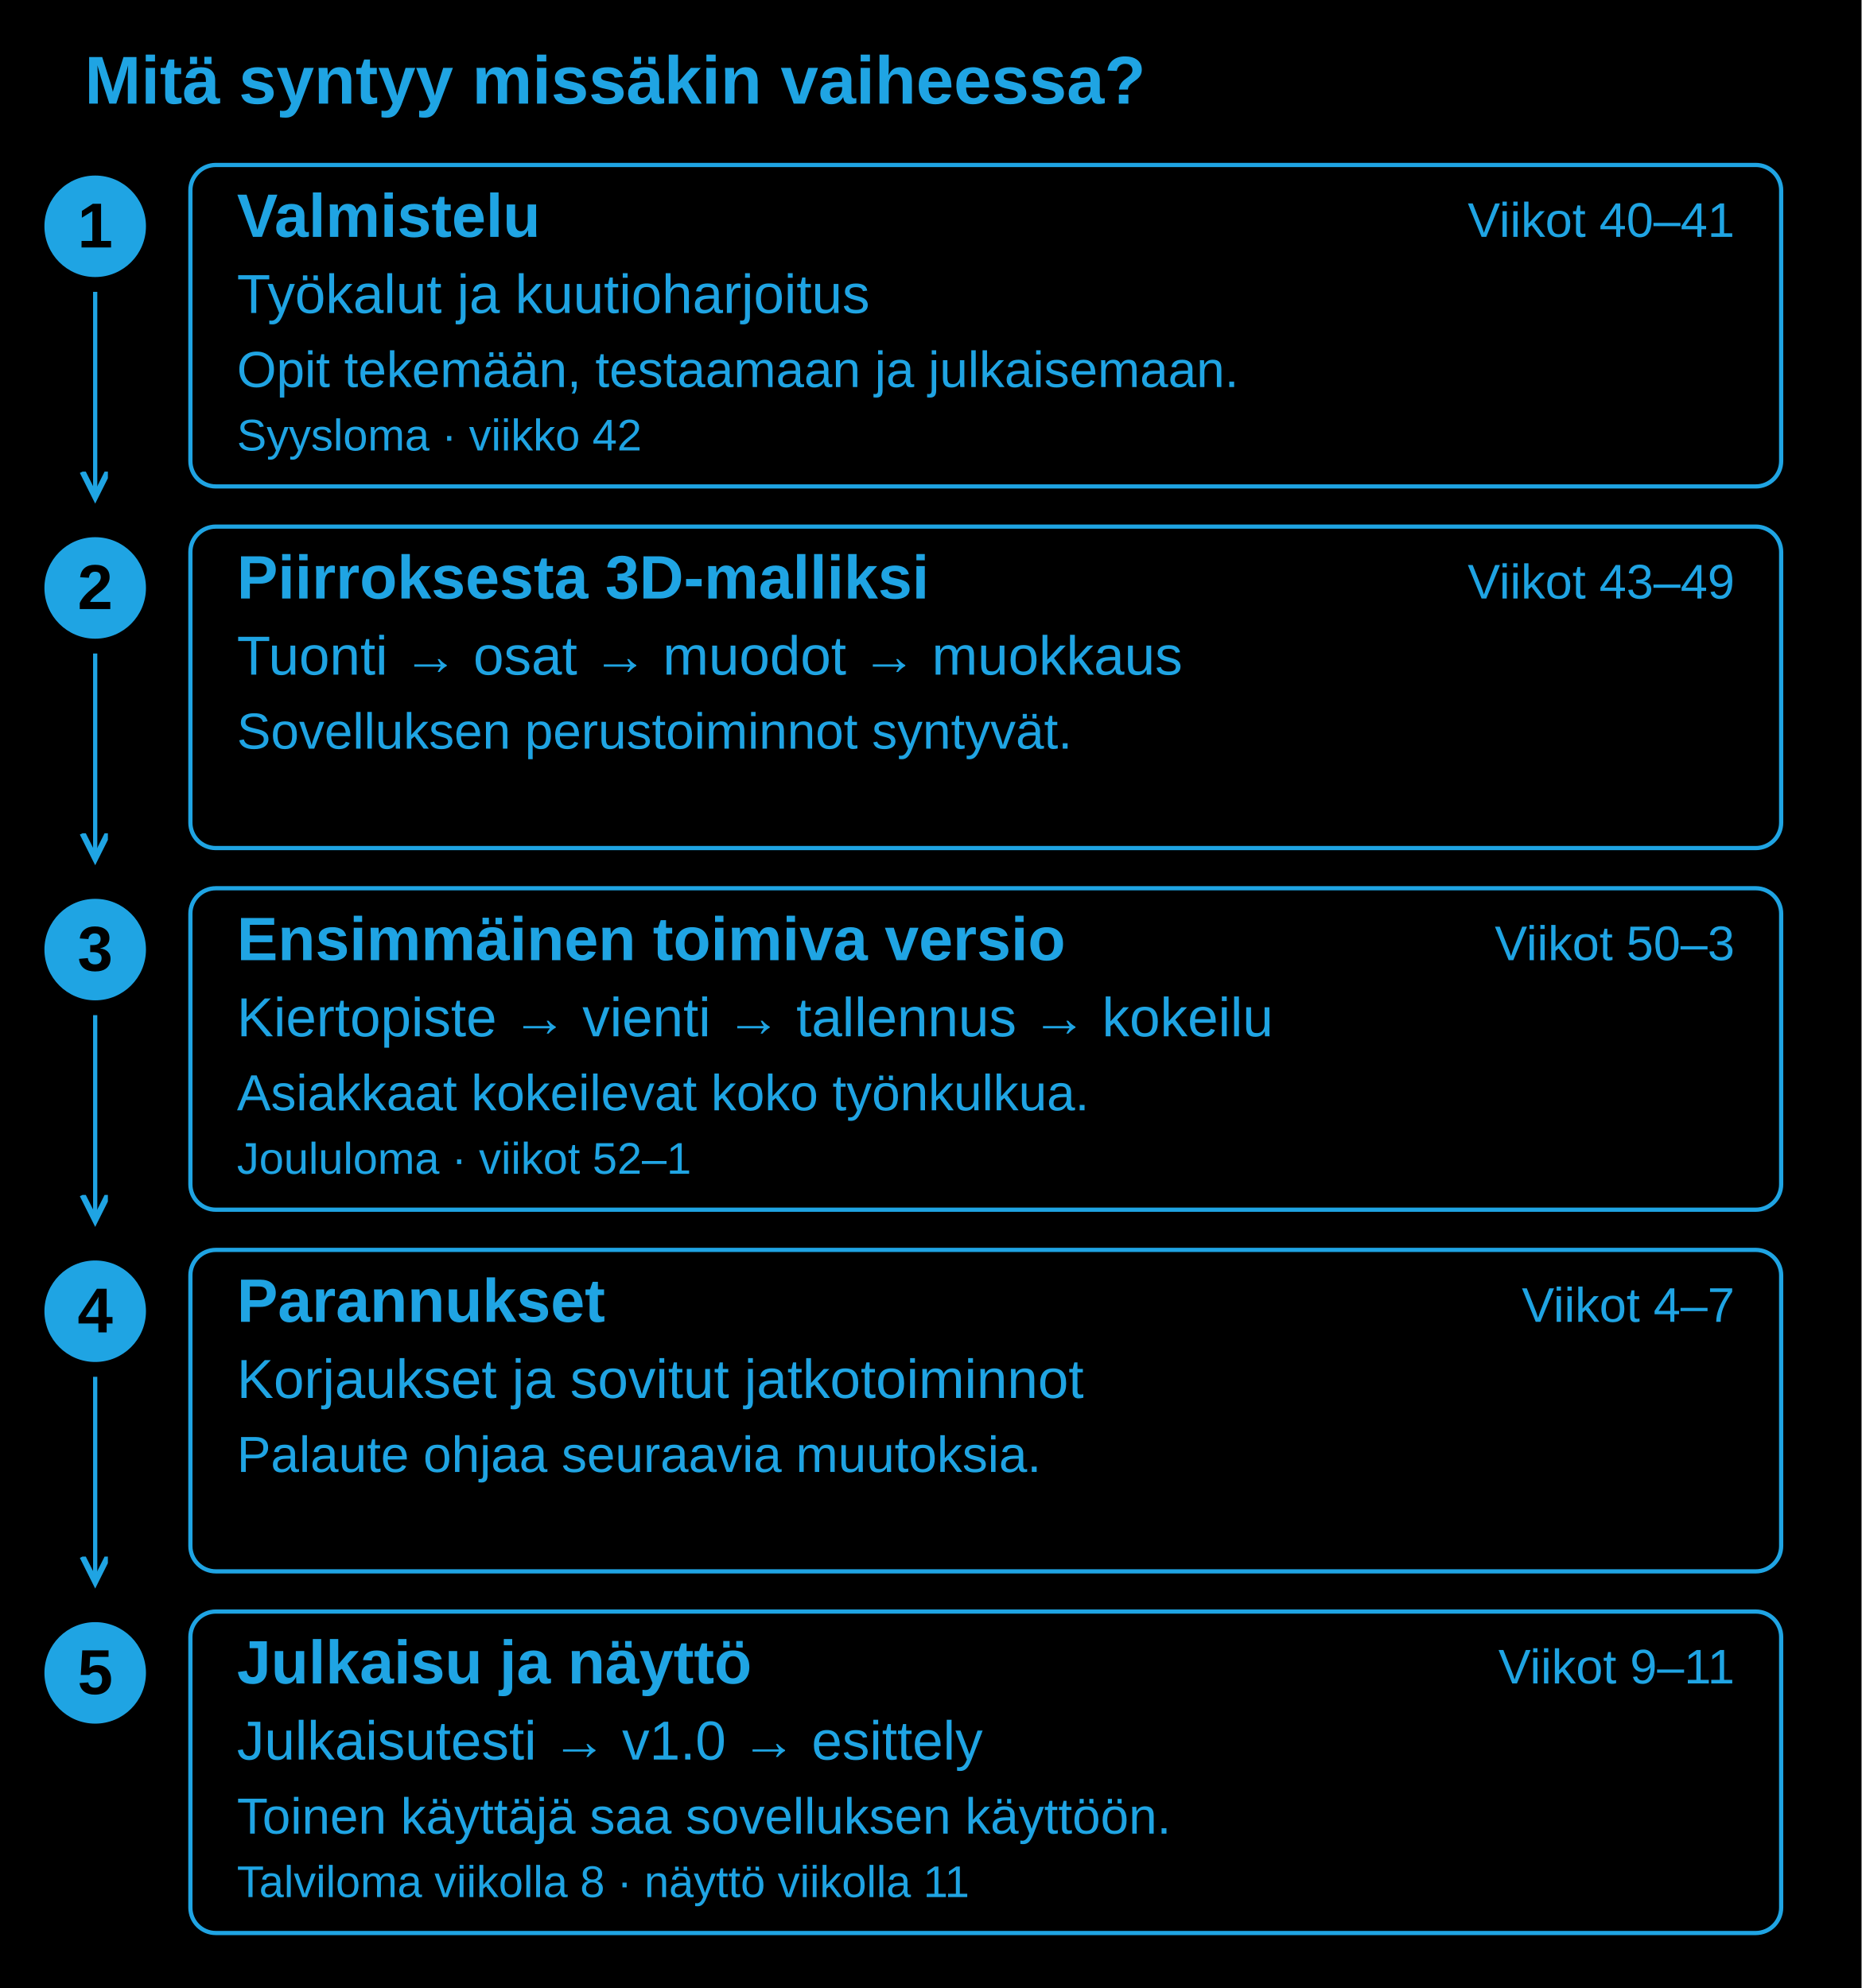
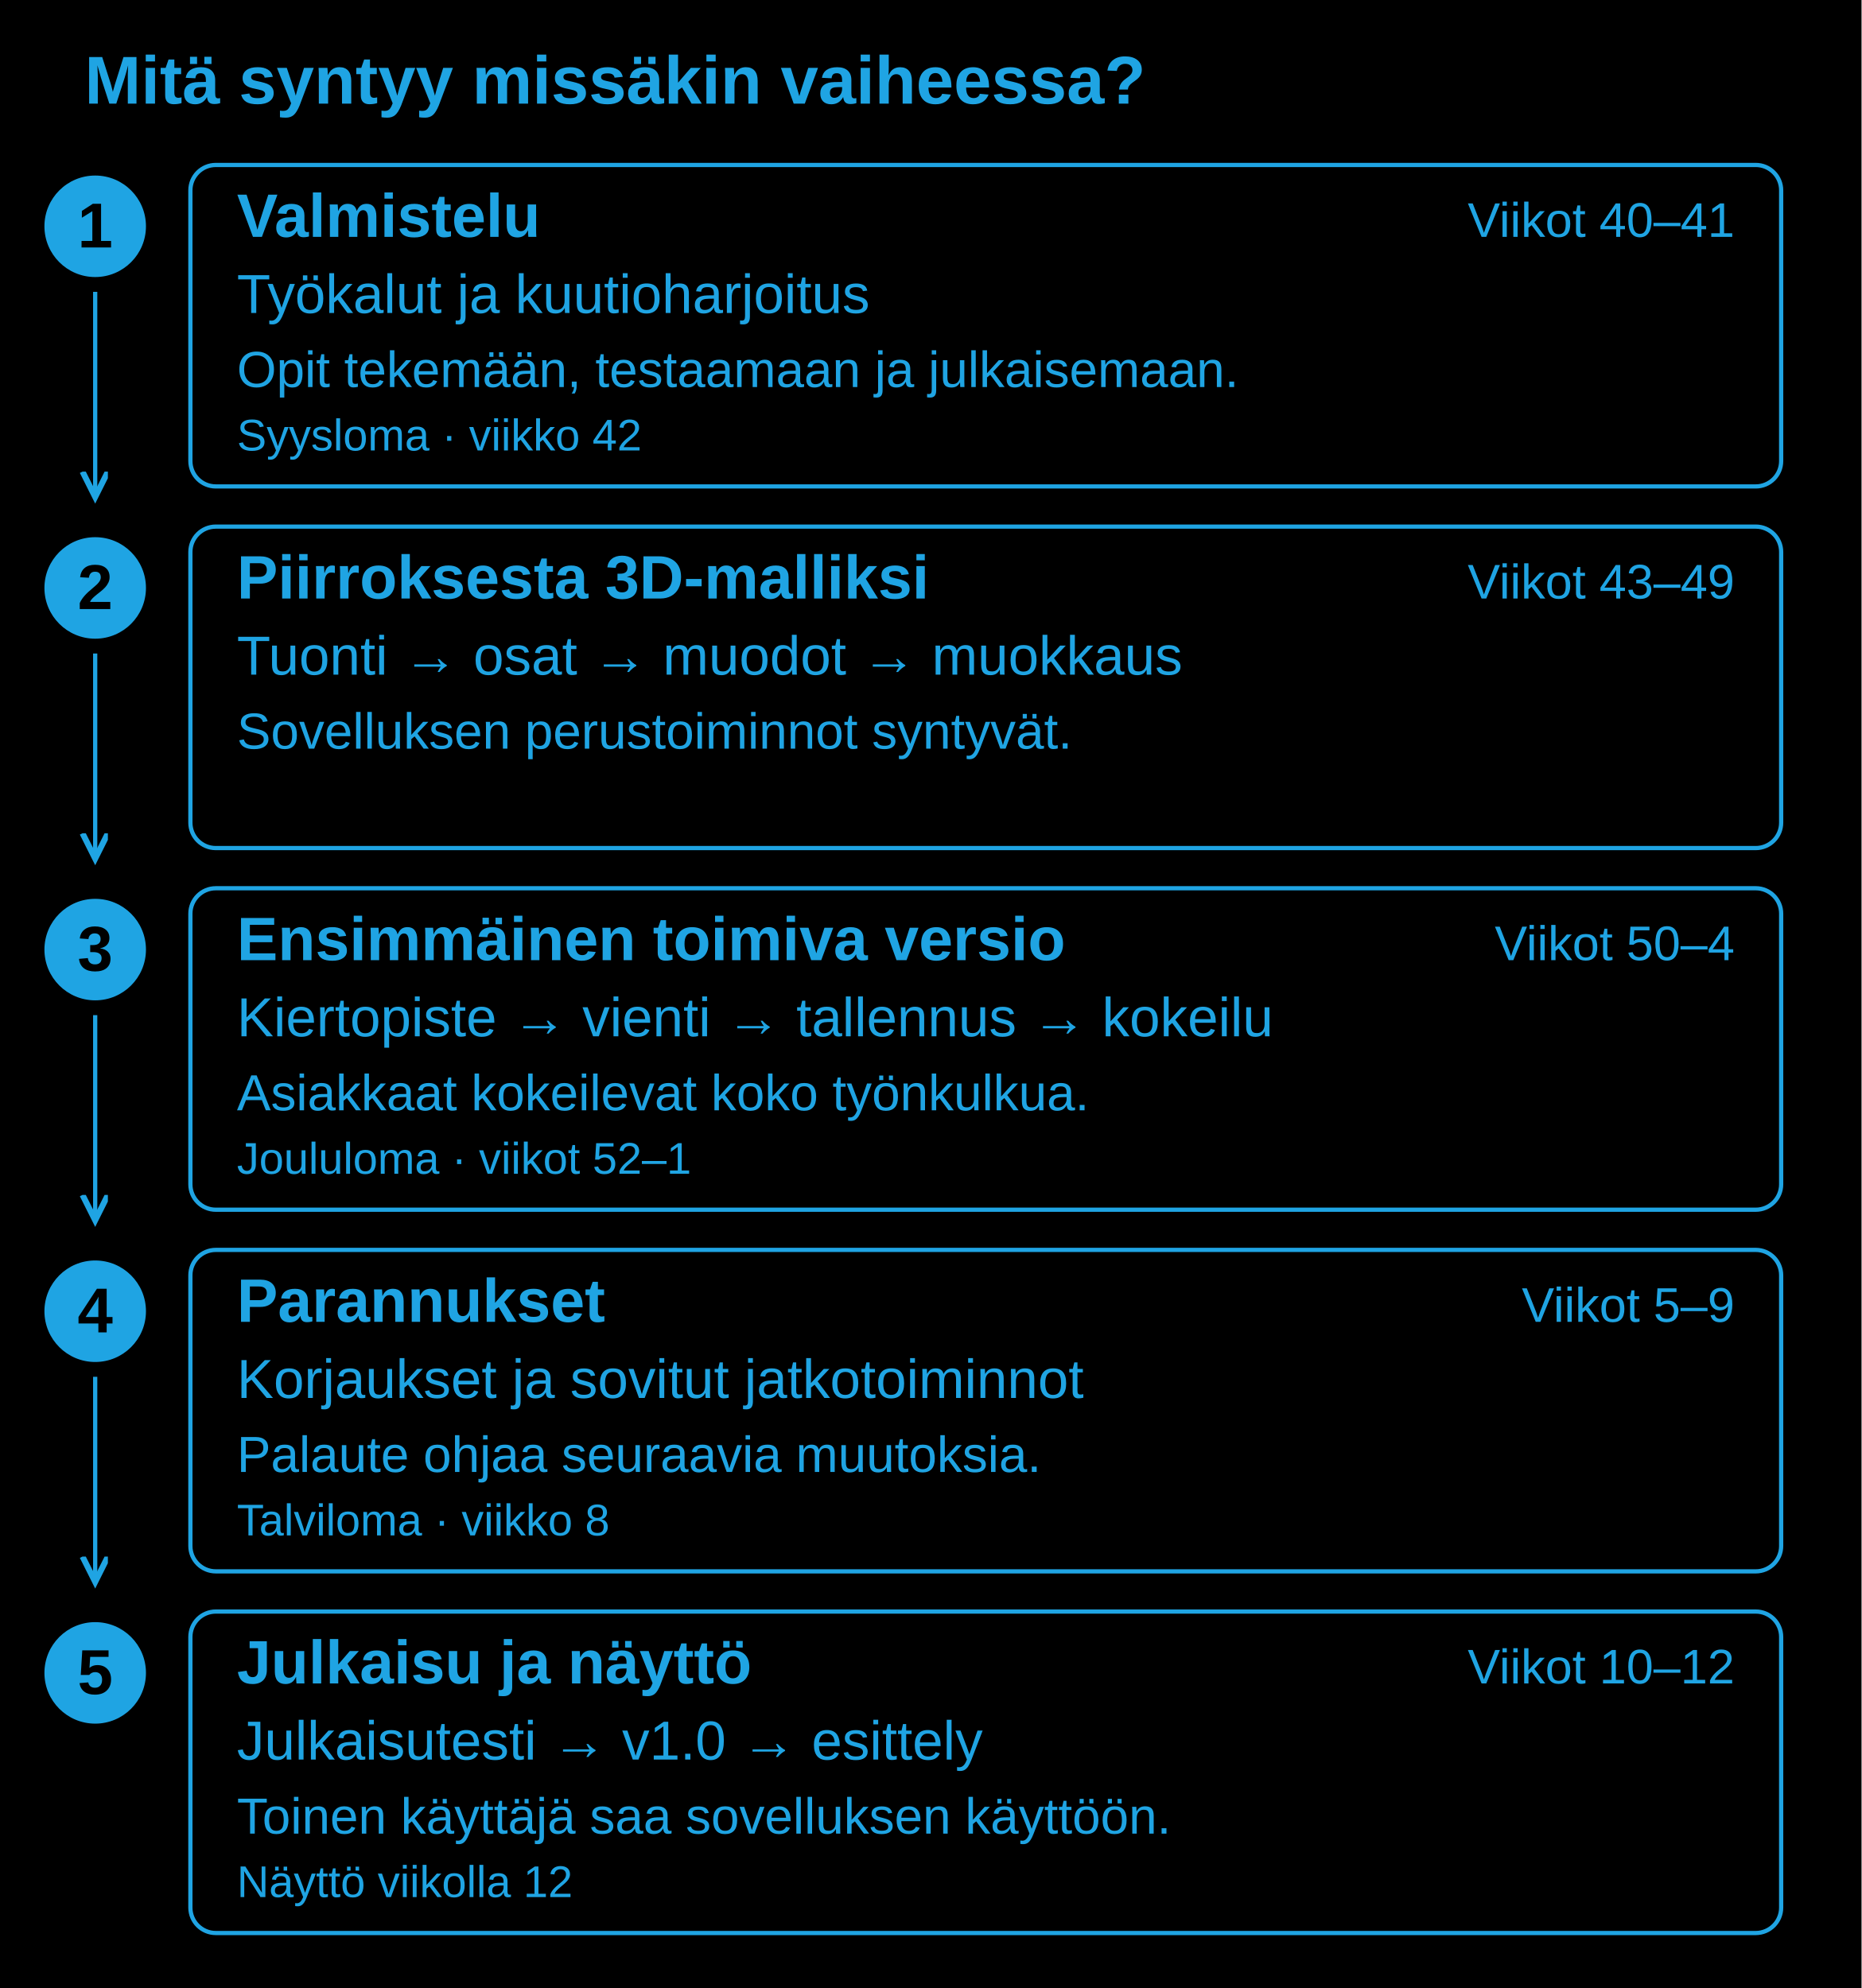
<svg xmlns="http://www.w3.org/2000/svg" width="880" height="940" viewBox="0 0 880 940" role="img" aria-labelledby="title desc">
  <rect width="880" height="940" fill="#000" />
  <defs>
    <marker id="arrow" markerWidth="8" markerHeight="8" refX="6" refY="3" orient="auto">
      <path d="M0 0L6 3L0 6" fill="none" stroke="#1fa4e3" stroke-width="1.4" />
    </marker>
  </defs>
  <text x="40" y="49" fill="#1fa4e3" font-family="Arial, sans-serif" font-size="32" font-weight="700" text-anchor="start">Mitä syntyy missäkin vaiheessa?</text>
  <rect x="90" y="78" width="752" height="152" rx="12" fill="#000" stroke="#1fa4e3" stroke-width="2" />
  <circle cx="45" cy="107" r="24" fill="#1fa4e3" />
  <text x="45" y="117" fill="#000" font-family="Arial, sans-serif" font-size="30" font-weight="700" text-anchor="middle">1</text>
  <path d="M45 138V235" stroke="#1fa4e3" stroke-width="2" marker-end="url(#arrow)" />
  <text x="112" y="112" fill="#1fa4e3" font-family="Arial, sans-serif" font-size="29" font-weight="700" text-anchor="start">Valmistelu</text>
  <text x="820" y="112" fill="#1fa4e3" font-family="Arial, sans-serif" font-size="23" font-weight="400" text-anchor="end">Viikot 40–41</text>
  <text x="112" y="148" fill="#1fa4e3" font-family="Arial, sans-serif" font-size="26" font-weight="400" text-anchor="start">Työkalut ja kuutioharjoitus</text>
  <text x="112" y="183" fill="#1fa4e3" font-family="Arial, sans-serif" font-size="24" font-weight="400" text-anchor="start">Opit tekemään, testaamaan ja julkaisemaan.</text>
  <text x="112" y="213" fill="#1fa4e3" font-family="Arial, sans-serif" font-size="21" font-weight="400" text-anchor="start">Syysloma · viikko 42</text>
  <rect x="90" y="249" width="752" height="152" rx="12" fill="#000" stroke="#1fa4e3" stroke-width="2" />
  <circle cx="45" cy="278" r="24" fill="#1fa4e3" />
  <text x="45" y="288" fill="#000" font-family="Arial, sans-serif" font-size="30" font-weight="700" text-anchor="middle">2</text>
  <path d="M45 309V406" stroke="#1fa4e3" stroke-width="2" marker-end="url(#arrow)" />
  <text x="112" y="283" fill="#1fa4e3" font-family="Arial, sans-serif" font-size="29" font-weight="700" text-anchor="start">Piirroksesta 3D-malliksi</text>
  <text x="820" y="283" fill="#1fa4e3" font-family="Arial, sans-serif" font-size="23" font-weight="400" text-anchor="end">Viikot 43–49</text>
  <text x="112" y="319" fill="#1fa4e3" font-family="Arial, sans-serif" font-size="26" font-weight="400" text-anchor="start">Tuonti → osat → muodot → muokkaus</text>
  <text x="112" y="354" fill="#1fa4e3" font-family="Arial, sans-serif" font-size="24" font-weight="400" text-anchor="start">Sovelluksen perustoiminnot syntyvät.</text>
  <rect x="90" y="420" width="752" height="152" rx="12" fill="#000" stroke="#1fa4e3" stroke-width="2" />
  <circle cx="45" cy="449" r="24" fill="#1fa4e3" />
  <text x="45" y="459" fill="#000" font-family="Arial, sans-serif" font-size="30" font-weight="700" text-anchor="middle">3</text>
  <path d="M45 480V577" stroke="#1fa4e3" stroke-width="2" marker-end="url(#arrow)" />
  <text x="112" y="454" fill="#1fa4e3" font-family="Arial, sans-serif" font-size="29" font-weight="700" text-anchor="start">Ensimmäinen toimiva versio</text>
-   <text x="820" y="454" fill="#1fa4e3" font-family="Arial, sans-serif" font-size="23" font-weight="400" text-anchor="end">Viikot 50–3</text>
+   <text x="820" y="454" fill="#1fa4e3" font-family="Arial, sans-serif" font-size="23" font-weight="400" text-anchor="end">Viikot 50–4</text>
  <text x="112" y="490" fill="#1fa4e3" font-family="Arial, sans-serif" font-size="26" font-weight="400" text-anchor="start">Kiertopiste → vienti → tallennus → kokeilu</text>
  <text x="112" y="525" fill="#1fa4e3" font-family="Arial, sans-serif" font-size="24" font-weight="400" text-anchor="start">Asiakkaat kokeilevat koko työnkulkua.</text>
  <text x="112" y="555" fill="#1fa4e3" font-family="Arial, sans-serif" font-size="21" font-weight="400" text-anchor="start">Joululoma · viikot 52–1</text>
  <rect x="90" y="591" width="752" height="152" rx="12" fill="#000" stroke="#1fa4e3" stroke-width="2" />
  <circle cx="45" cy="620" r="24" fill="#1fa4e3" />
  <text x="45" y="630" fill="#000" font-family="Arial, sans-serif" font-size="30" font-weight="700" text-anchor="middle">4</text>
  <path d="M45 651V748" stroke="#1fa4e3" stroke-width="2" marker-end="url(#arrow)" />
  <text x="112" y="625" fill="#1fa4e3" font-family="Arial, sans-serif" font-size="29" font-weight="700" text-anchor="start">Parannukset</text>
-   <text x="820" y="625" fill="#1fa4e3" font-family="Arial, sans-serif" font-size="23" font-weight="400" text-anchor="end">Viikot 4–7</text>
+   <text x="820" y="625" fill="#1fa4e3" font-family="Arial, sans-serif" font-size="23" font-weight="400" text-anchor="end">Viikot 5–9</text>
  <text x="112" y="661" fill="#1fa4e3" font-family="Arial, sans-serif" font-size="26" font-weight="400" text-anchor="start">Korjaukset ja sovitut jatkotoiminnot</text>
  <text x="112" y="696" fill="#1fa4e3" font-family="Arial, sans-serif" font-size="24" font-weight="400" text-anchor="start">Palaute ohjaa seuraavia muutoksia.</text>
+   <text x="112" y="726" fill="#1fa4e3" font-family="Arial, sans-serif" font-size="21" font-weight="400" text-anchor="start">Talviloma · viikko 8</text>
  <rect x="90" y="762" width="752" height="152" rx="12" fill="#000" stroke="#1fa4e3" stroke-width="2" />
  <circle cx="45" cy="791" r="24" fill="#1fa4e3" />
  <text x="45" y="801" fill="#000" font-family="Arial, sans-serif" font-size="30" font-weight="700" text-anchor="middle">5</text>
  <text x="112" y="796" fill="#1fa4e3" font-family="Arial, sans-serif" font-size="29" font-weight="700" text-anchor="start">Julkaisu ja näyttö</text>
-   <text x="820" y="796" fill="#1fa4e3" font-family="Arial, sans-serif" font-size="23" font-weight="400" text-anchor="end">Viikot 9–11</text>
+   <text x="820" y="796" fill="#1fa4e3" font-family="Arial, sans-serif" font-size="23" font-weight="400" text-anchor="end">Viikot 10–12</text>
  <text x="112" y="832" fill="#1fa4e3" font-family="Arial, sans-serif" font-size="26" font-weight="400" text-anchor="start">Julkaisutesti → v1.0 → esittely</text>
  <text x="112" y="867" fill="#1fa4e3" font-family="Arial, sans-serif" font-size="24" font-weight="400" text-anchor="start">Toinen käyttäjä saa sovelluksen käyttöön.</text>
-   <text x="112" y="897" fill="#1fa4e3" font-family="Arial, sans-serif" font-size="21" font-weight="400" text-anchor="start">Talviloma viikolla 8 · näyttö viikolla 11</text>
+   <text x="112" y="897" fill="#1fa4e3" font-family="Arial, sans-serif" font-size="21" font-weight="400" text-anchor="start">Näyttö viikolla 12</text>
</svg>
